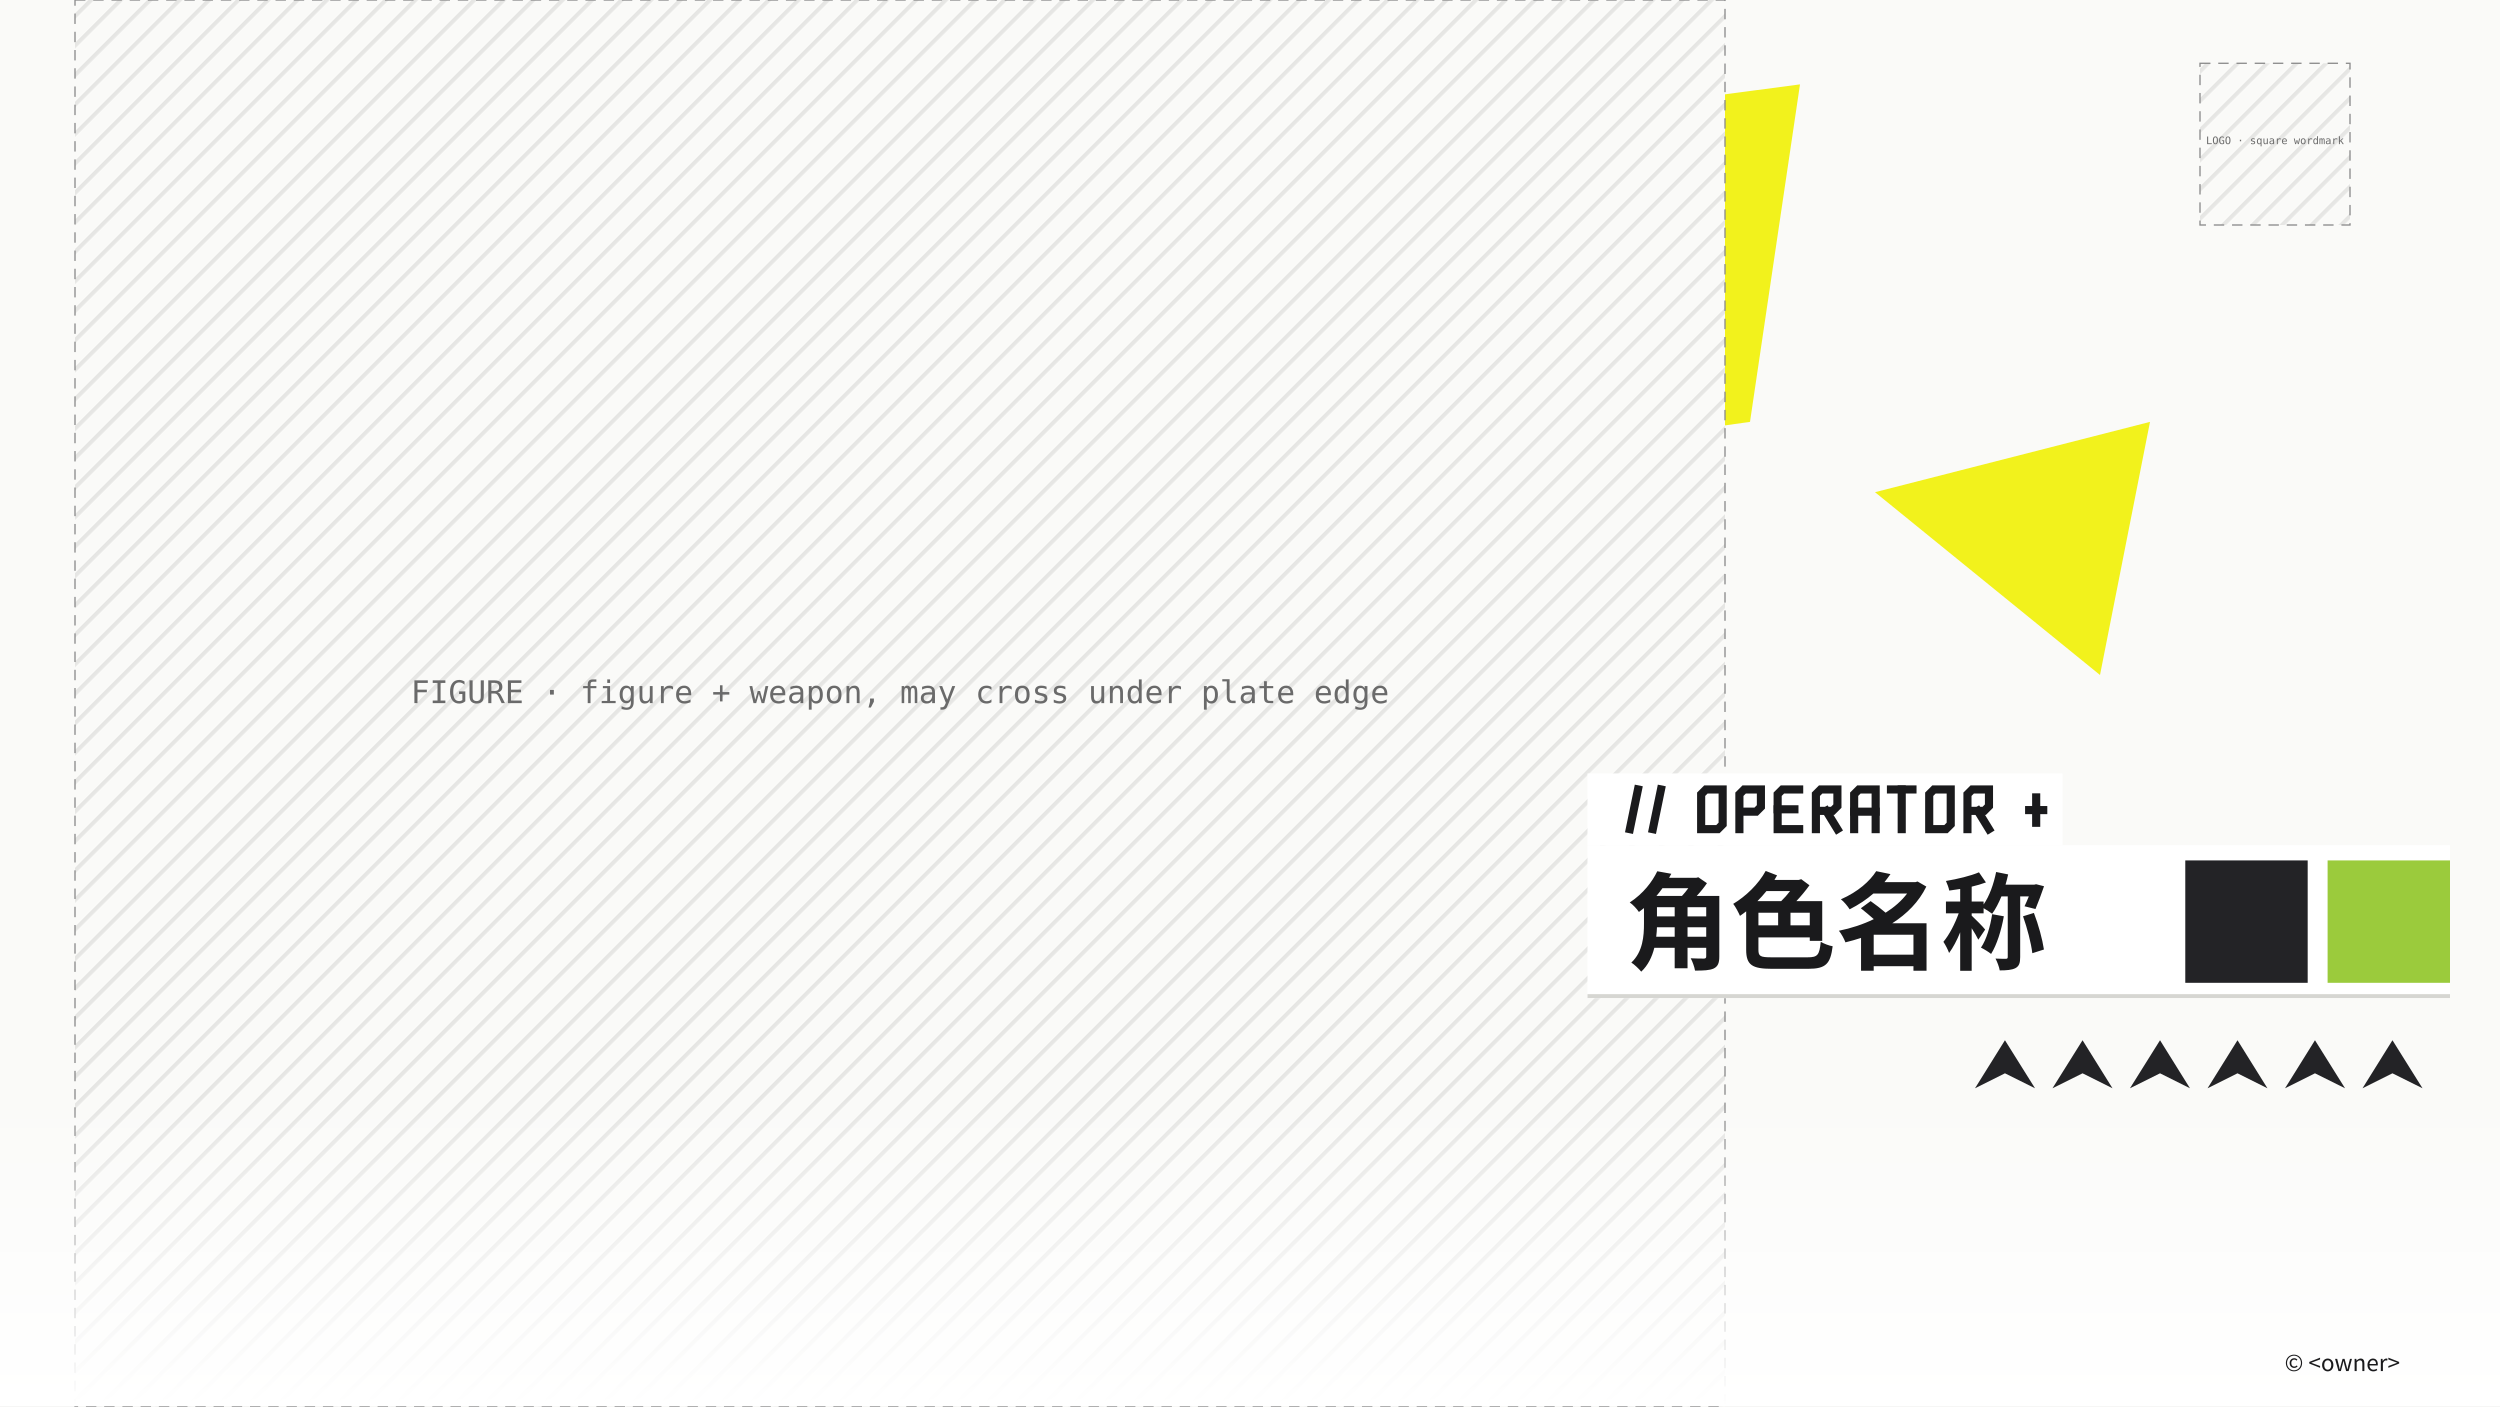
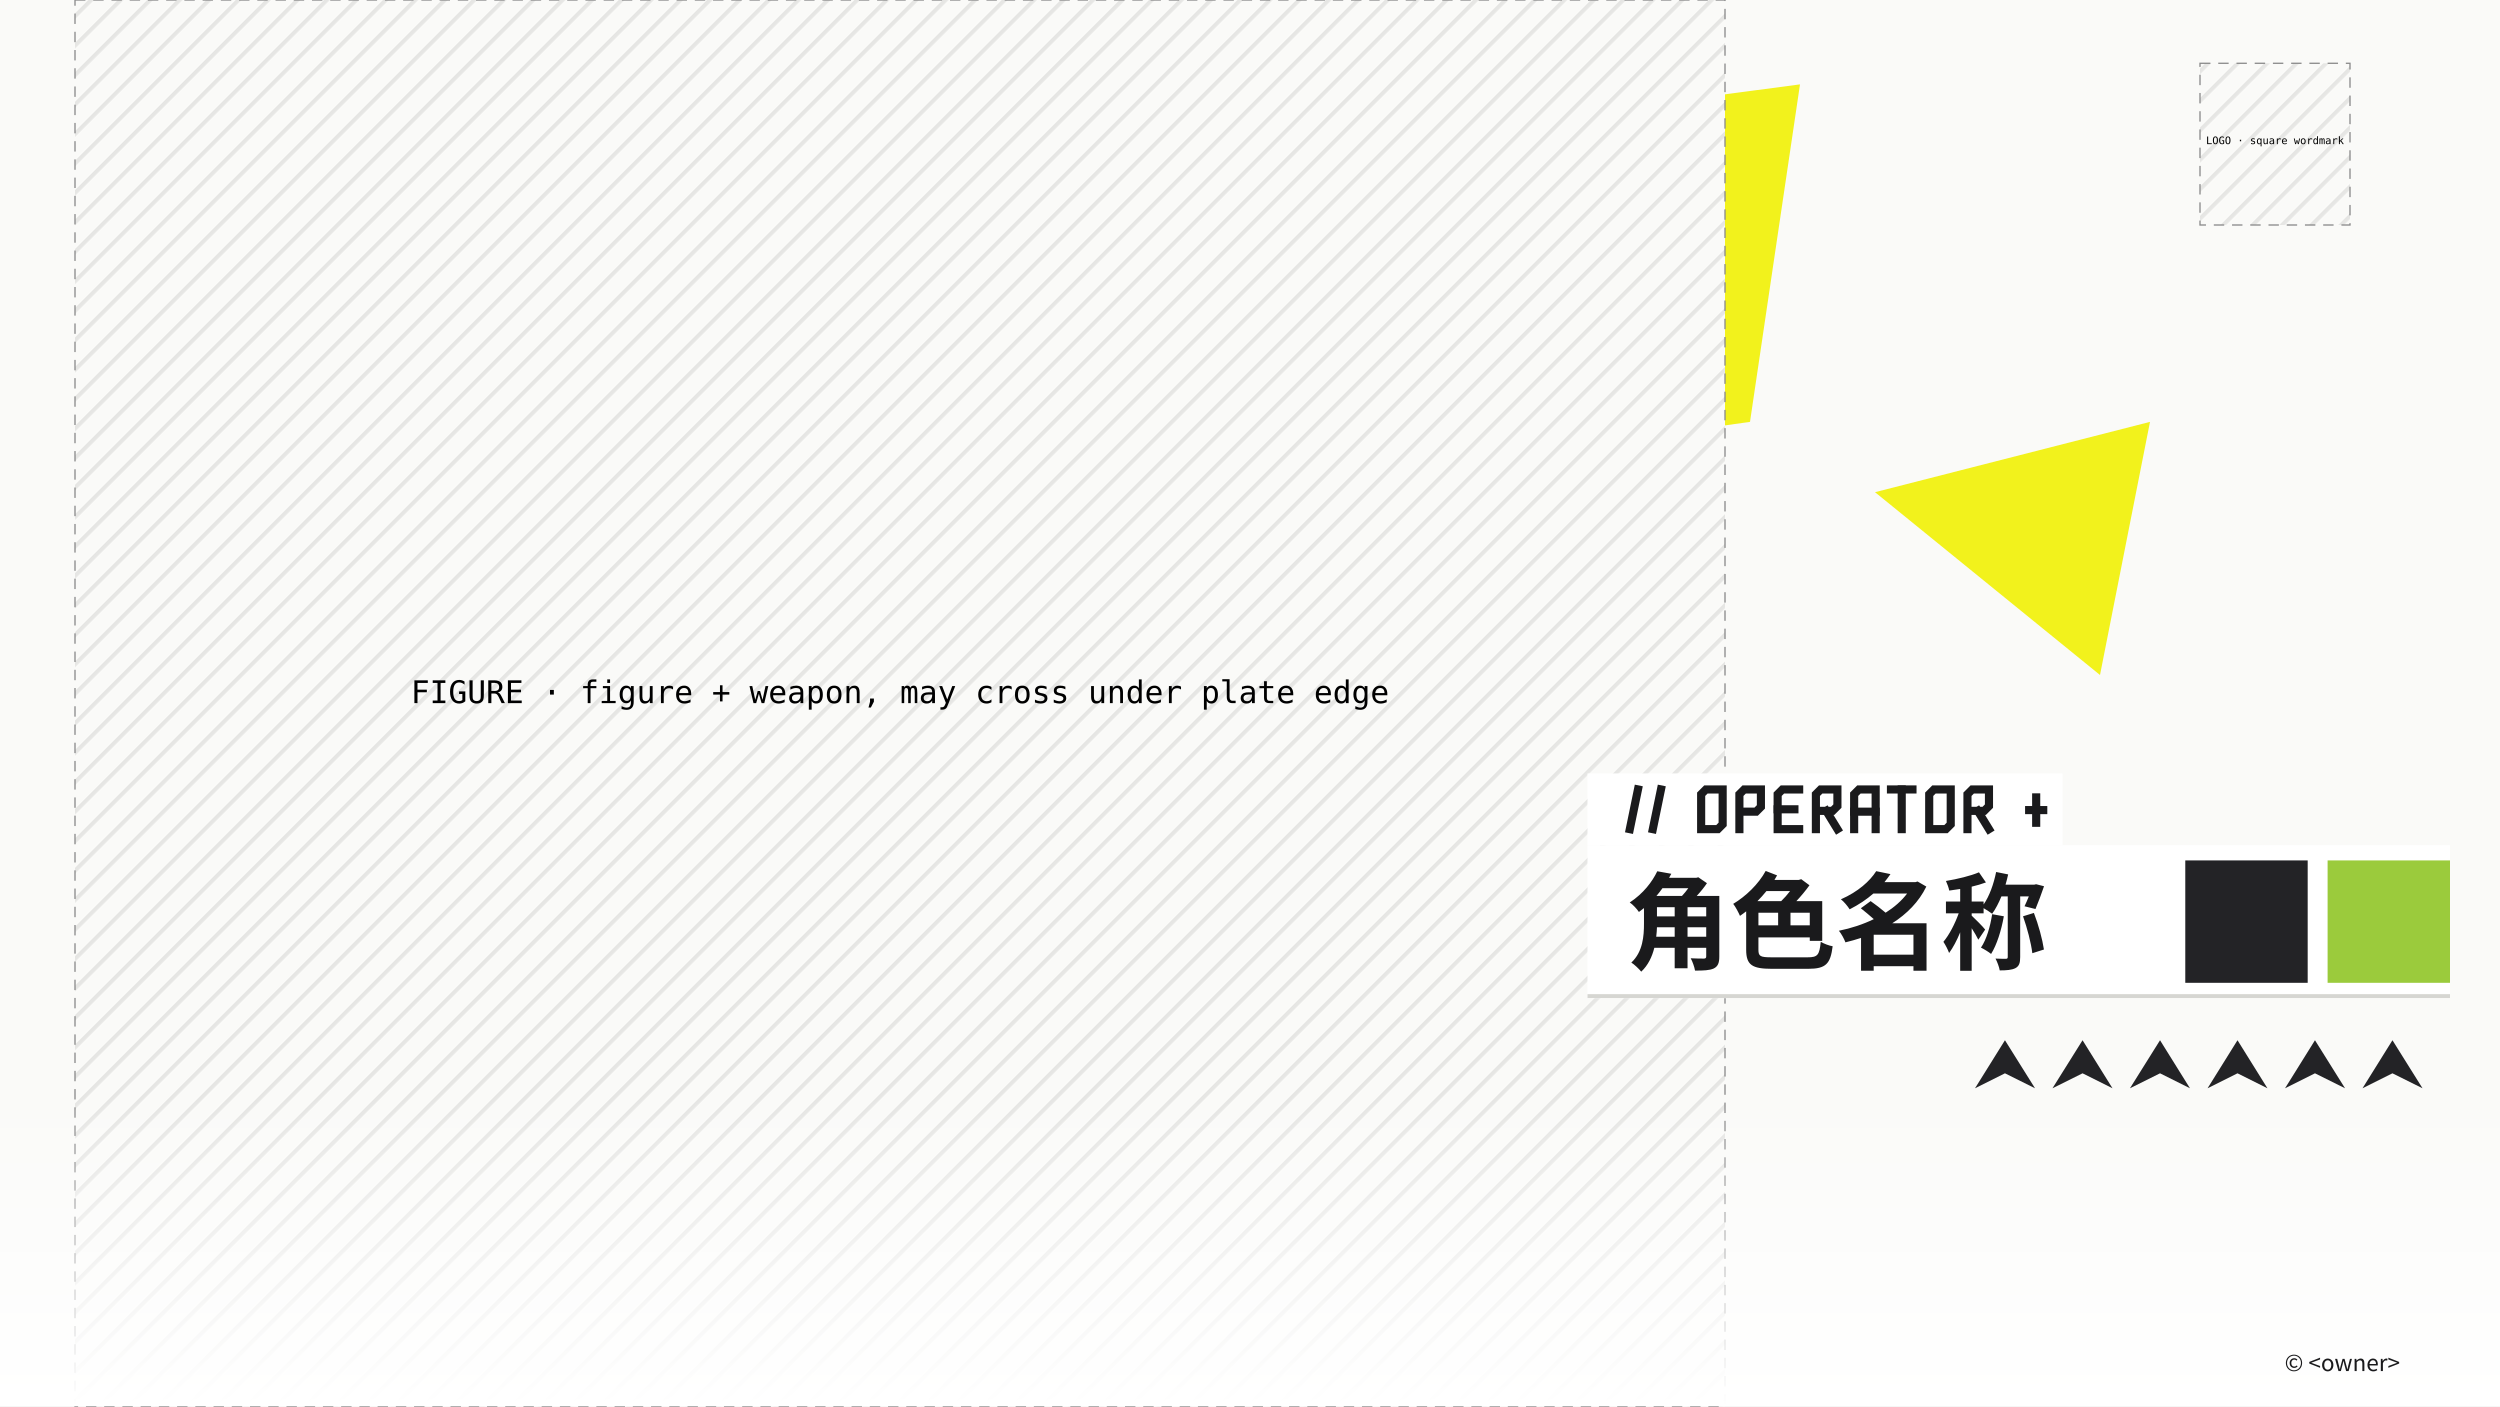
<svg xmlns="http://www.w3.org/2000/svg" width="1920" height="1080" viewBox="0 0 1920 1080" data-template="kv.ef-operator-plate">
  <defs>
    <pattern id="hatch-fafaf8" width="16" height="16" patternUnits="userSpaceOnUse" patternTransform="rotate(45)">
      <rect width="16" height="16" fill="#FAFAF8" />
      <line x1="0" y1="0" x2="0" y2="16" stroke="#E6E6E4" stroke-width="6" />
    </pattern>
    <linearGradient id="scrimB" x1="0" y1="0" x2="0" y2="1">
      <stop offset="0" stop-color="#000" stop-opacity="0" />
      <stop offset="1" stop-color="#000" stop-opacity="0.72" />
    </linearGradient>
    <linearGradient id="fadeW" x1="0" y1="0" x2="0" y2="1">
      <stop offset="0" stop-color="#fff" stop-opacity="0" />
      <stop offset="1" stop-color="#fff" stop-opacity="1" />
    </linearGradient>
  </defs>
  <rect x="0.0" y="0.0" width="1920.0" height="1080.0" fill="#FAFAF8" data-role="bg" />
  <polygon points="576.0,21.6 998.4,0.0 902.4,216.0 633.6,259.2" fill="#F2F21C" data-role="accent" data-slot="accent_shard_0" data-kind="shape" />
  <polygon points="1056.0,108.0 1382.4,64.8 1344.0,324.0 1113.6,356.4" fill="#F2F21C" data-role="accent" data-slot="accent_shard_1" data-kind="shape" />
  <polygon points="384.0,324.0 576.0,280.8 537.6,475.2 345.6,507.6" fill="#F2F21C" data-role="accent" data-slot="accent_shard_2" data-kind="shape" />
  <polygon points="1440.0,378.0 1651.2,324.0 1612.8,518.4" fill="#F2F21C" data-role="accent" data-slot="accent_shard_3" data-kind="shape" />
  <g data-slot="figure" data-kind="image" data-box="57.6,0.0,1267.2,1080.0" data-ground="#FAFAF8">
    <rect x="57.6" y="0.0" width="1267.2" height="1080.0" fill="url(#hatch-fafaf8)" stroke="#8A8A8A" stroke-dasharray="8 6" />
-     <text x="691.2" y="540.0" text-anchor="middle" font-family="monospace" font-size="24" fill="#6A6A6A">FIGURE · figure + weapon, may cross under plate edge</text>
+     <text x="691.2" y="540.0" text-anchor="middle" font-family="monospace" font-size="24" fill="#000000">FIGURE · figure + weapon, may cross under plate edge</text>
  </g>
  <rect x="0" y="842.4" width="1920" height="237.6" fill="url(#fadeW)" data-role="fade" />
  <g data-slot="logo" data-kind="image" data-box="1689.6,48.6,115.2,124.2" data-ground="#FAFAF8">
    <rect x="1689.6" y="48.6" width="115.2" height="124.2" fill="url(#hatch-fafaf8)" stroke="#8A8A8A" stroke-dasharray="8 6" />
-     <text x="1747.2" y="110.7" text-anchor="middle" font-family="monospace" font-size="8" fill="#6A6A6A">LOGO · square wordmark</text>
+     <text x="1747.2" y="110.7" text-anchor="middle" font-family="monospace" font-size="8" fill="#000000">LOGO · square wordmark</text>
  </g>
  <rect x="1219.2" y="594.0" width="364.8" height="55.1" fill="#FFFFFF" data-role="plate" />
  <g data-slot="plate_label" data-kind="lettering" data-max-chars="16" data-title="1" data-size-param="label_h" data-box="1246.0,594.0,338.0,55.1" data-role="ink" data-cap="36.7">
    <g class="lettering" transform="translate(1246.00,603.18)" fill="#1A1A1C" data-text="// OPERATOR +" data-lettering="chamfer=0.1 chamfer_mode=diag sidebearing=0.07 slant=0 stencil=0 stroke=0.17 tracking=40 width=0.62">
      <path d="M9.54,-0.57 L2.00,36.03 L8.12,37.29 L15.66,0.69 Z" fill-rule="nonzero" />
      <path d="M27.21,-0.57 L19.67,36.03 L25.78,37.29 L33.32,0.69 Z" fill-rule="nonzero" />
      <path d="M63.60,8.09 L65.44,6.24 L73.88,6.24 L73.88,28.63 L72.04,30.48 L63.60,30.48 Z M57.36,5.50 L62.86,0.00 L80.12,0.00 L80.12,31.22 L74.62,36.72 L57.36,36.72 Z" fill-rule="evenodd" />
      <path d="M92.98,36.72 L92.98,8.09 L94.82,6.24 L103.26,6.24 L103.26,15.22 L101.41,17.07 L86.73,17.07 L86.73,23.31 L104.00,23.31 L109.50,17.81 L109.50,0.00 L92.23,0.00 L86.73,5.50 L86.73,36.72 Z" fill-rule="nonzero" />
      <path d="M138.88,0.00 L121.61,0.00 L116.11,5.50 L116.11,36.72 L138.88,36.72 L138.88,30.48 L122.35,30.48 L122.35,8.09 L124.19,6.24 L138.88,6.24 Z" fill-rule="nonzero" />
      <path d="M116.11,21.48 L135.24,21.48 L135.24,15.24 L116.11,15.24 Z" fill-rule="nonzero" />
      <path d="M151.73,36.72 L151.73,8.09 L153.57,6.24 L162.01,6.24 L162.01,14.61 L160.16,16.46 L145.48,16.46 L145.48,22.70 L162.75,22.70 L168.25,17.20 L168.25,0.00 L150.98,0.00 L145.48,5.50 L145.48,36.72 Z" fill-rule="nonzero" />
      <path d="M152.25,18.55 L164.10,37.89 L169.42,34.63 L157.57,15.29 Z" fill-rule="nonzero" />
      <path d="M181.10,36.72 L181.10,8.09 L182.95,6.24 L191.38,6.24 L191.38,36.72 L197.63,36.72 L197.63,0.00 L180.36,0.00 L174.86,5.50 L174.86,36.72 Z" fill-rule="nonzero" />
      <path d="M174.86,23.31 L197.63,23.31 L197.63,17.07 L174.86,17.07 Z" fill-rule="nonzero" />
      <path d="M203.14,6.24 L225.90,6.24 L225.90,0.00 L203.14,0.00 Z" fill-rule="nonzero" />
      <path d="M211.40,0.00 L211.40,36.72 L217.64,36.72 L217.64,0.00 Z" fill-rule="nonzero" />
      <path d="M238.75,8.09 L240.60,6.24 L249.04,6.24 L249.04,28.63 L247.19,30.48 L238.75,30.48 Z M232.51,5.50 L238.01,0.00 L255.28,0.00 L255.28,31.22 L249.78,36.72 L232.51,36.72 Z" fill-rule="evenodd" />
      <path d="M268.13,36.72 L268.13,8.09 L269.97,6.24 L278.41,6.24 L278.41,14.61 L276.57,16.46 L261.89,16.46 L261.89,22.70 L279.15,22.70 L284.65,17.20 L284.65,0.00 L267.39,0.00 L261.89,5.50 L261.89,36.72 Z" fill-rule="nonzero" />
      <path d="M268.65,18.55 L280.50,37.89 L285.82,34.63 L273.97,15.29 Z" fill-rule="nonzero" />
      <path d="M309.26,22.09 L326.33,22.09 L326.33,15.85 L309.26,15.85 Z" fill-rule="nonzero" />
      <path d="M314.67,6.10 L314.67,31.84 L320.91,31.84 L320.91,6.10 Z" fill-rule="nonzero" />
    </g>
  </g>
  <rect x="1219.2" y="649.1" width="662.4" height="117.5" fill="#FFFFFF" data-role="plate" />
  <rect x="1219.2" y="763.5" width="662.4" height="3.0" fill="#D6D6D2" data-role="plate_edge" />
  <text data-slot="name_cjk" data-kind="text" data-max-chars="6" data-title="1" data-size-param="name_h" data-box="1246.0,649.1,418.8,117.5" x="1248.0" y="738.3" font-family="'Source Han Sans SC','Noto Sans CJK SC','Noto Sans SC',sans-serif" font-weight="700" font-size="81.0" fill="#1A1A1C" data-role="ink" text-anchor="start" data-font-role="sans">角色名称</text>
  <rect x="1678.3" y="660.8" width="94.0" height="94.0" fill="#232326" data-role="dark" data-slot="class_icon" data-kind="shape" />
  <rect x="1787.6" y="660.8" width="94.0" height="94.0" fill="#9BCB3C" data-role="accent2" data-slot="element_icon" data-kind="shape" />
  <polygon points="1516.8,835.8 1539.8,798.9 1562.9,835.8 1539.8,824.3" fill="#232326" data-role="dark" data-slot="rarity_0" data-kind="shape" />
  <polygon points="1576.3,835.8 1599.4,798.9 1622.4,835.8 1599.4,824.3" fill="#232326" data-role="dark" data-slot="rarity_1" data-kind="shape" />
  <polygon points="1635.8,835.8 1658.9,798.9 1681.9,835.8 1658.9,824.3" fill="#232326" data-role="dark" data-slot="rarity_2" data-kind="shape" />
  <polygon points="1695.4,835.8 1718.4,798.9 1741.4,835.8 1718.4,824.3" fill="#232326" data-role="dark" data-slot="rarity_3" data-kind="shape" />
  <polygon points="1754.9,835.8 1777.9,798.9 1801.0,835.8 1777.9,824.3" fill="#232326" data-role="dark" data-slot="rarity_4" data-kind="shape" />
  <polygon points="1814.4,835.8 1837.4,798.9 1860.5,835.8 1837.4,824.3" fill="#232326" data-role="dark" data-slot="rarity_5" data-kind="shape" />
  <text data-slot="copyright" data-kind="text" data-max-chars="30" data-box="1324.8,1035.7,518.4,21.6" x="1843.2" y="1053.0" font-family="'Source Han Sans SC','Noto Sans CJK SC','Noto Sans SC',sans-serif" font-weight="500" font-size="17.3" fill="#1A1A1C" data-role="ink" text-anchor="end" data-font-role="sans">© &lt;owner&gt;</text>
  <g id="guides" display="none">
    <rect x="1219.2" y="594.0" width="662.4" height="324.0" fill="none" stroke="#00A0FF" stroke-width="2" stroke-dasharray="10 6" />
    <text x="1225.2" y="612.0" font-family="monospace" font-size="14" fill="#00A0FF">plate (opposite the figure mass)</text>
    <rect x="67.2" y="48.6" width="1785.6" height="982.8" fill="none" stroke="#00A0FF" stroke-width="2" stroke-dasharray="10 6" />
    <text x="73.2" y="66.6" font-family="monospace" font-size="14" fill="#00A0FF">safe</text>
    <rect x="57.6" y="0.0" width="1152.0" height="1080.0" fill="none" stroke="#FF8A00" stroke-width="2" stroke-dasharray="10 6" />
    <text x="63.6" y="18.0" font-family="monospace" font-size="14" fill="#FF8A00">figure (keep titles out)</text>
    <line x1="1248.0" y1="0.0" x2="1248.0" y2="1080.0" stroke="#FF3EA5" stroke-width="1.5" stroke-dasharray="4 4" />
    <text x="1252.0" y="-4.0" font-family="monospace" font-size="13" fill="#FF3EA5">plate-left: shared left line</text>
  </g>
</svg>
